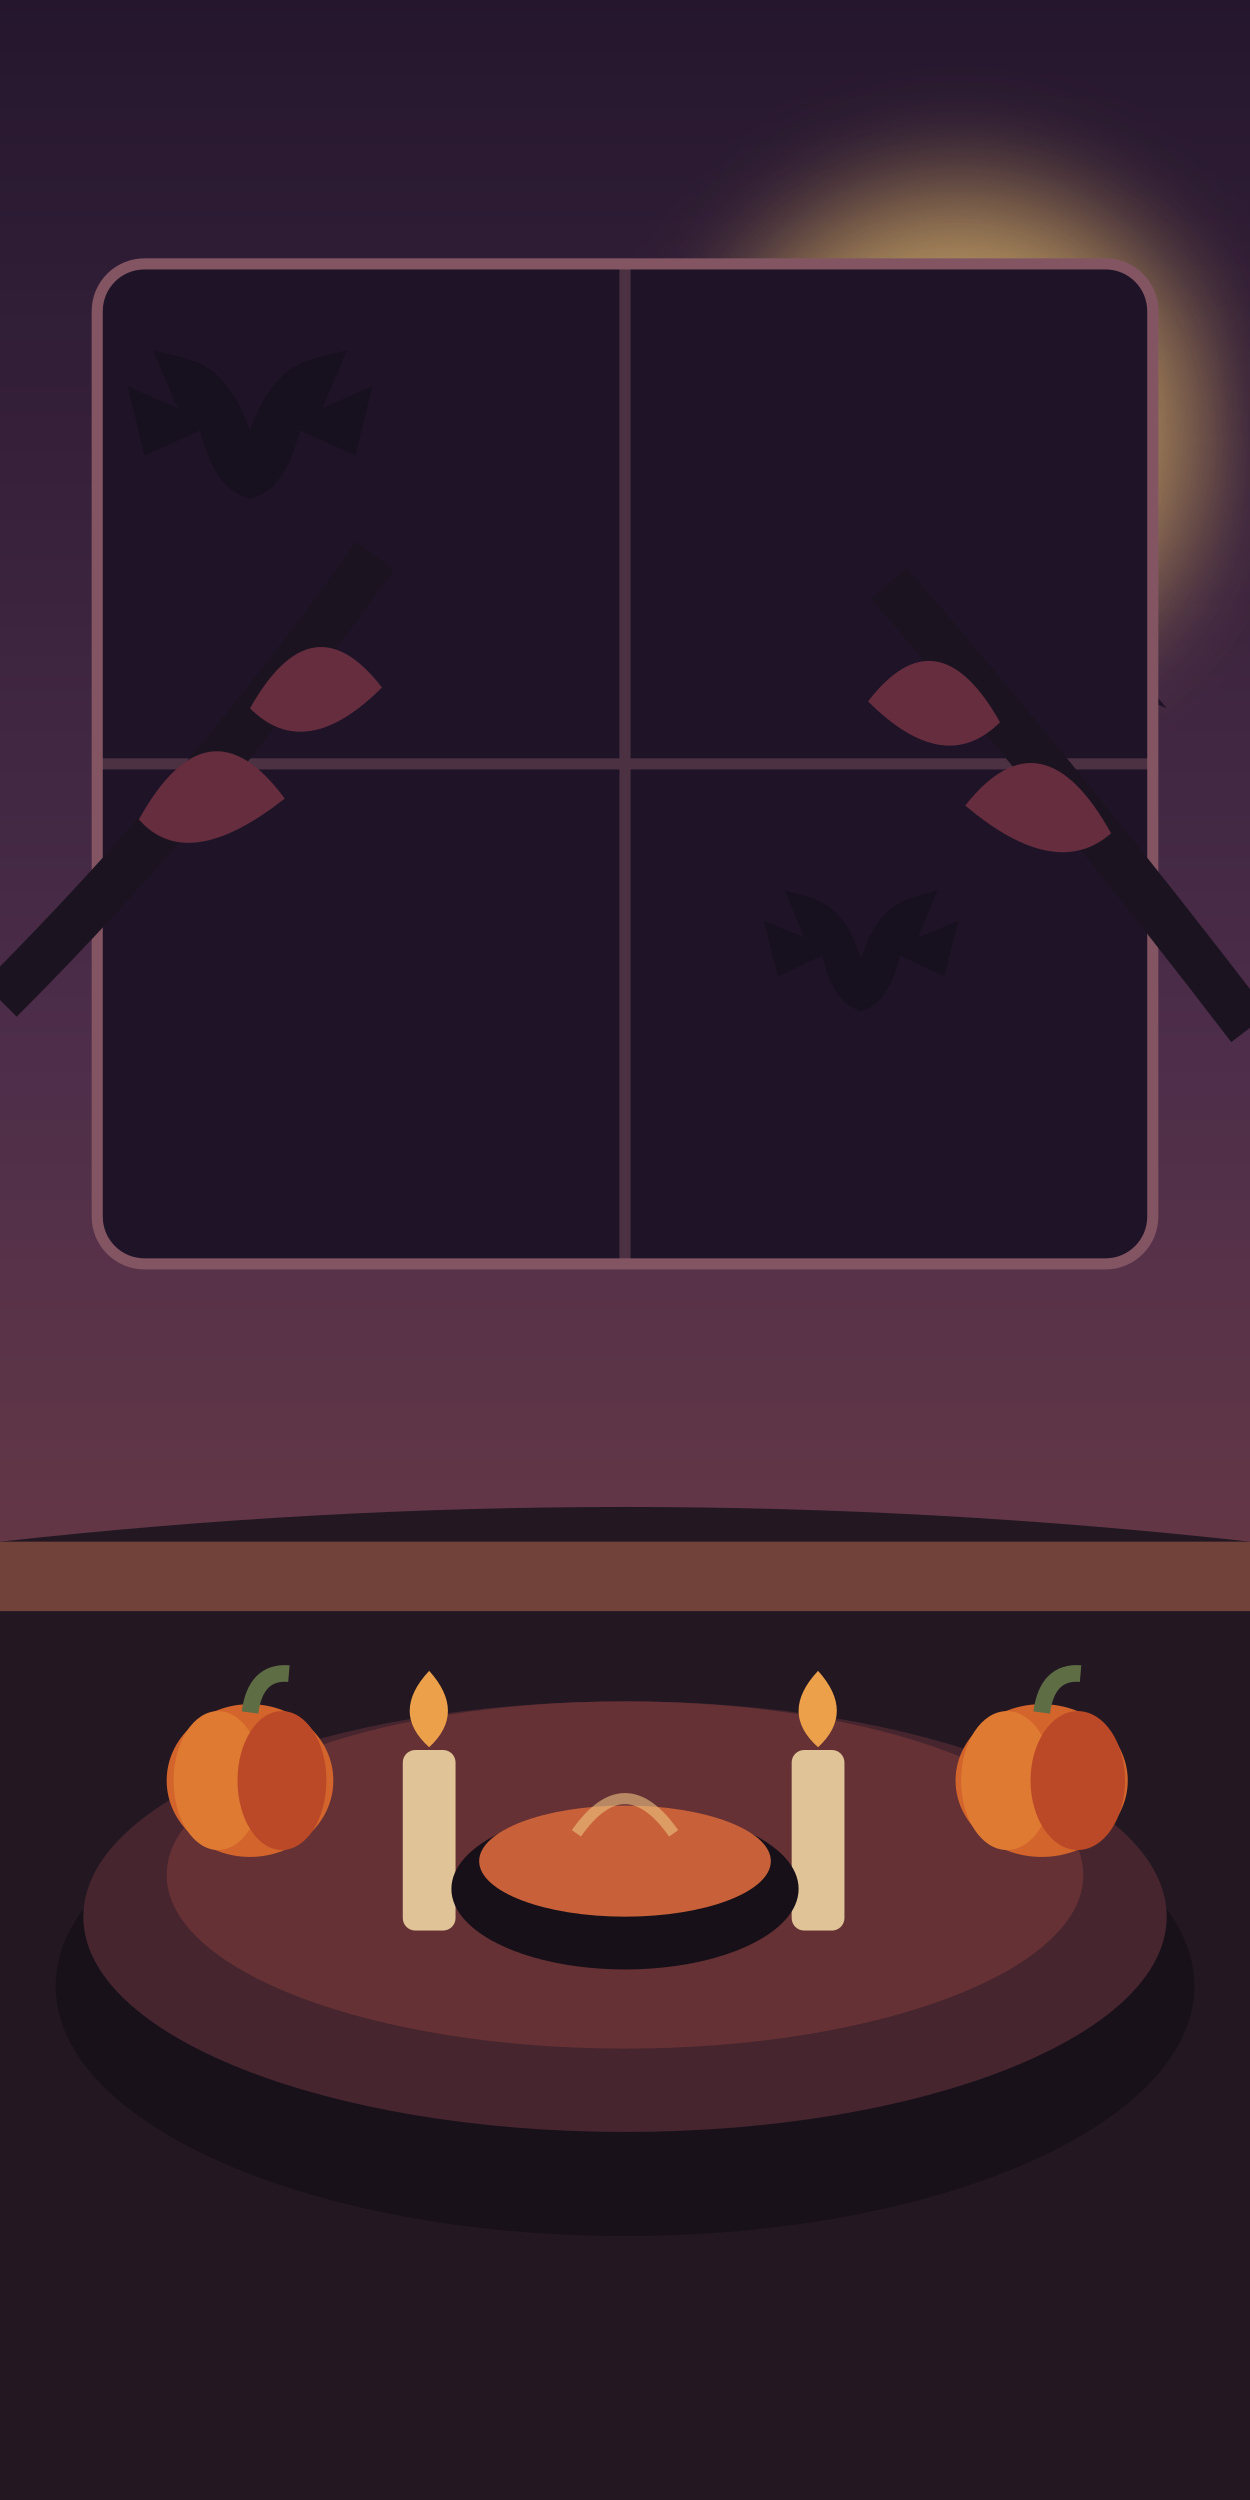
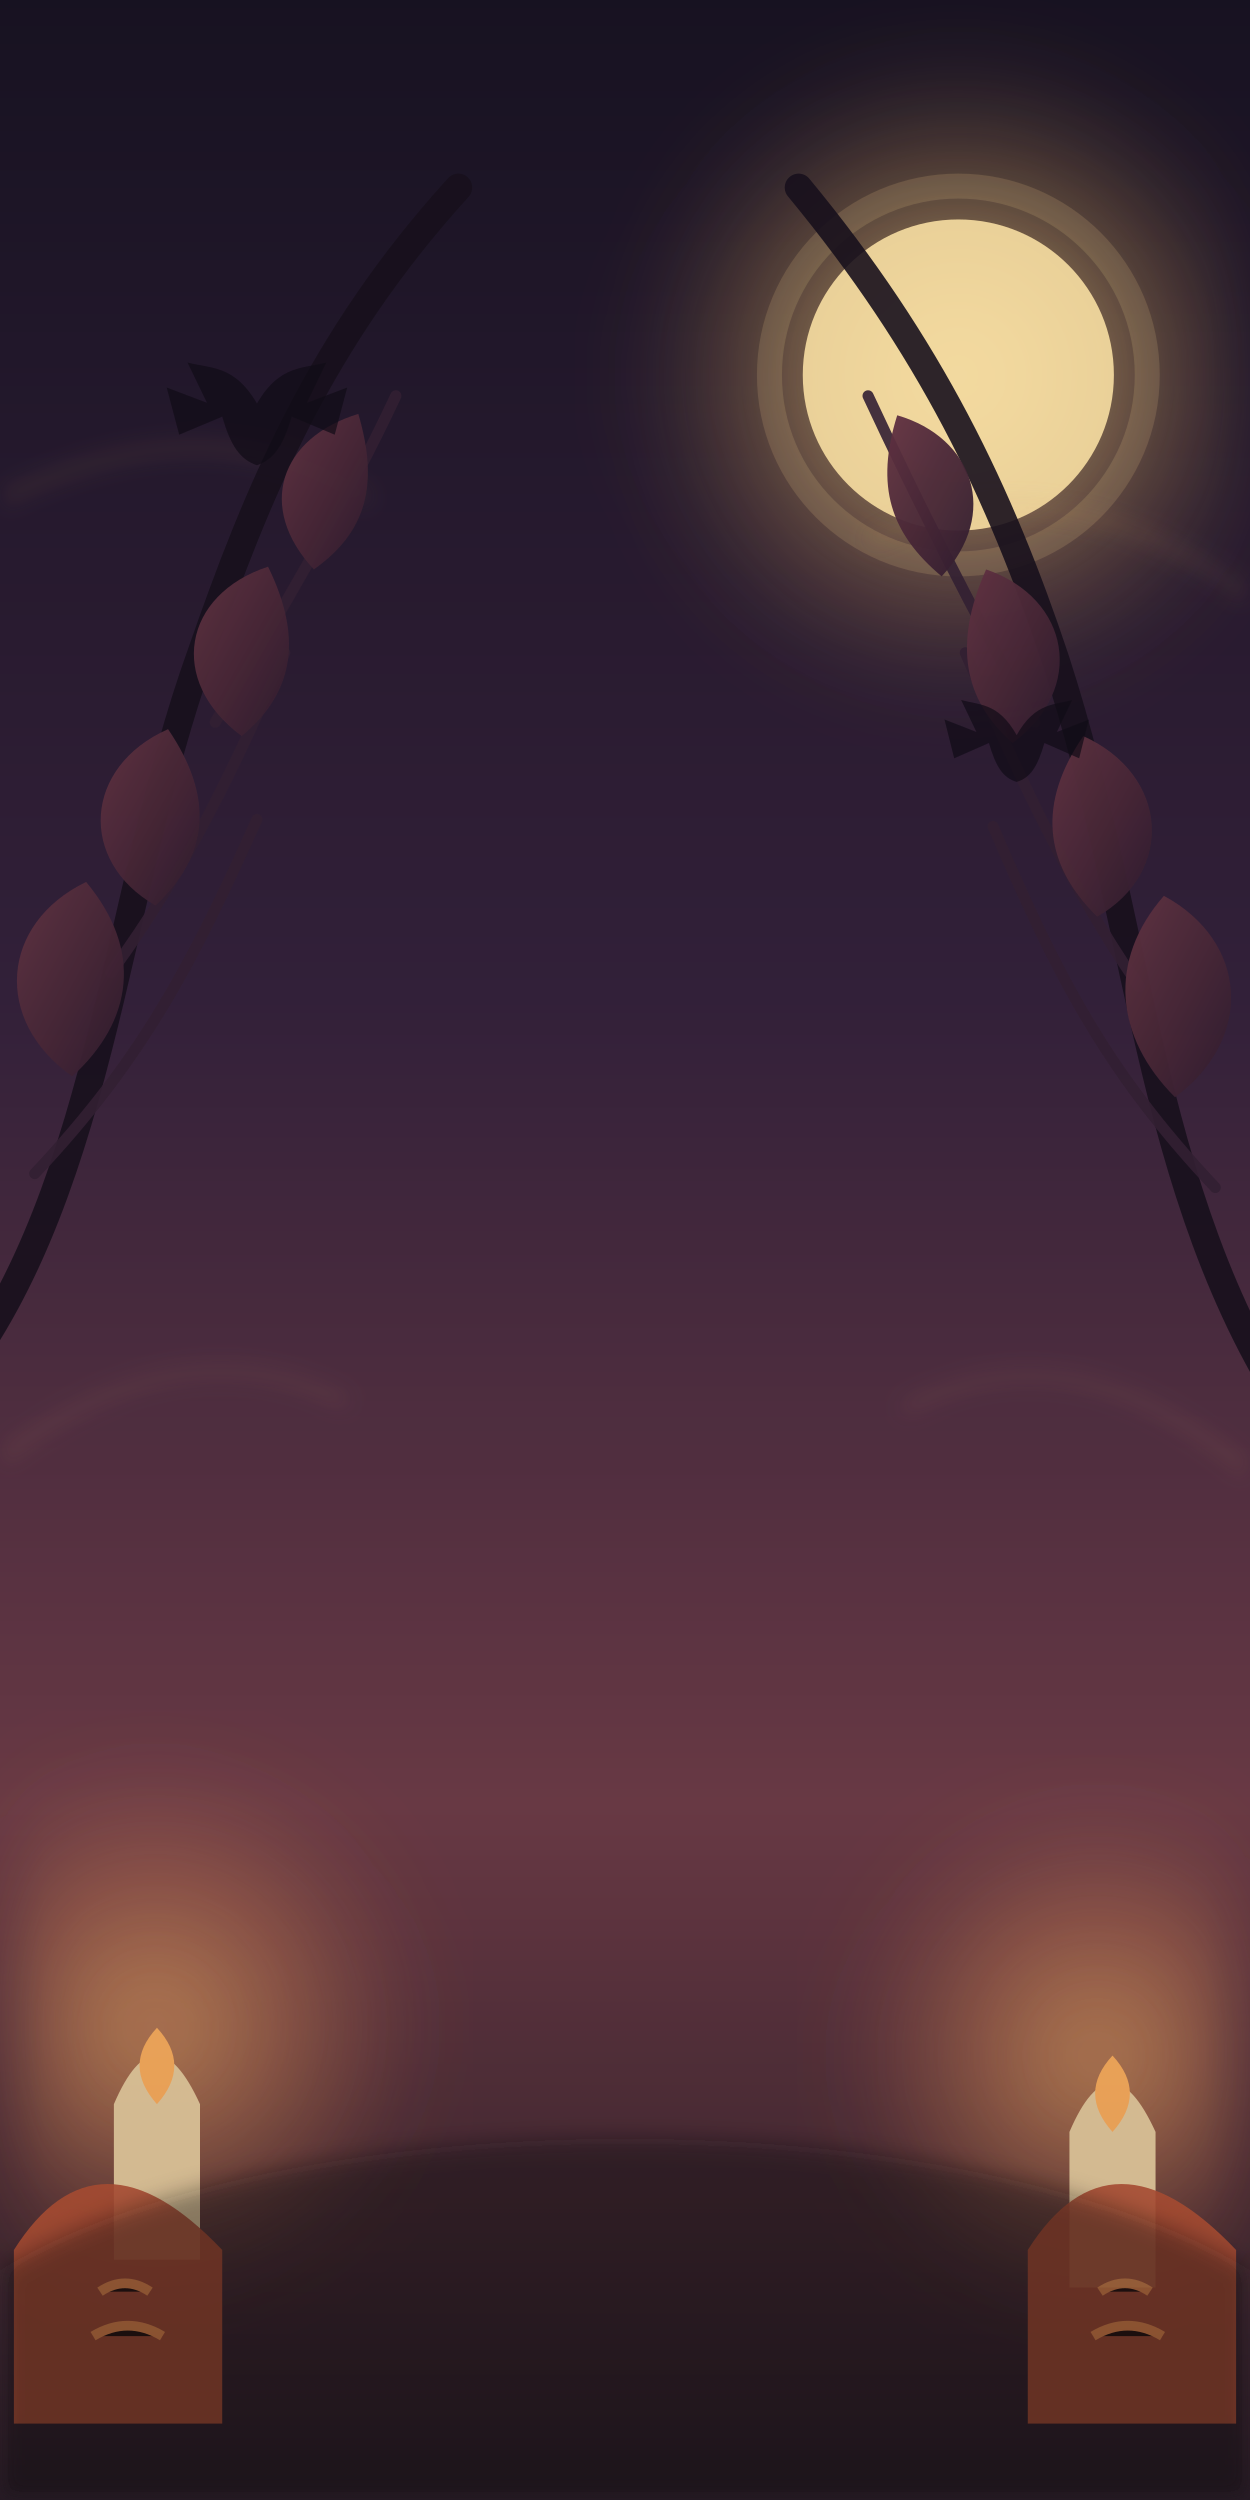
<svg xmlns="http://www.w3.org/2000/svg" viewBox="0 0 900 1800" preserveAspectRatio="xMidYMid slice">
  <defs>
    <linearGradient id="bg" x1="0" y1="0" x2="0" y2="1">
-       <stop stop-color="#25172f" />
-       <stop offset=".42" stop-color="#51304e" />
-       <stop offset="1" stop-color="#9a4f43" />
+       <stop stop-color="#171321" />
+       <stop offset=".4" stop-color="#33213a" />
+       <stop offset=".72" stop-color="#6a3b45" />
+       <stop offset="1" stop-color="#241922" />
    </linearGradient>
-     <radialGradient id="moon">
-       <stop stop-color="#ffe7a8" />
-       <stop offset=".6" stop-color="#f6c96d" stop-opacity=".65" />
-       <stop offset="1" stop-color="#f6c96d" stop-opacity="0" />
+     <radialGradient id="moon" cx="50%" cy="50%" r="50%">
+       <stop stop-color="#ffe9b5" stop-opacity=".96" />
+       <stop offset=".48" stop-color="#f5c76d" stop-opacity=".38" />
+       <stop offset="1" stop-color="#e9a55f" stop-opacity="0" />
    </radialGradient>
+     <radialGradient id="glow">
+       <stop stop-color="#ffbd68" stop-opacity=".7" />
+       <stop offset="1" stop-color="#ff8d50" stop-opacity="0" />
+     </radialGradient>
+     <linearGradient id="leaf" x1="0" y1="0" x2="1" y2="1">
+       <stop stop-color="#633342" />
+       <stop offset="1" stop-color="#301d2e" />
+     </linearGradient>
    <filter id="blur">
-       <feGaussianBlur stdDeviation="28" />
+       <feGaussianBlur stdDeviation="34" />
+     </filter>
+     <filter id="soft">
+       <feGaussianBlur stdDeviation="8" />
    </filter>
  </defs>
  <rect width="900" height="1800" fill="url(#bg)" />
-   <circle cx="690" cy="310" r="220" fill="url(#moon)" filter="url(#blur)" />
-   <circle cx="690" cy="310" r="120" fill="#ffe5a2" opacity=".85" />
-   <g fill="#20142a">
-     <path d="M95 360q70-95 140 0-55-25-70 30-15-55-70-30Z" />
-     <path d="M730 510q55-70 110 0-43-20-55 24-12-44-55-24Z" />
+   <circle cx="690" cy="270" r="230" fill="url(#moon)" filter="url(#blur)" />
+   <circle cx="690" cy="270" r="112" fill="#ffe5a6" opacity=".9" />
+   <circle cx="690" cy="270" r="136" fill="none" stroke="#f8d991" stroke-opacity=".16" stroke-width="18" />
+   <g opacity=".2" filter="url(#soft)" fill="none" stroke="#d8a06d" stroke-width="5">
+     <path d="M0 360Q150 285 265 360" />
+     <path d="M900 430Q760 325 625 390" />
+     <path d="M0 1050Q130 950 250 1010" />
+     <path d="M900 1060Q770 950 650 1015" />
  </g>
-   <rect x="70" y="190" width="760" height="720" rx="34" fill="#1f1428" stroke="#8c5b69" stroke-width="8" />
-   <path d="M450 190v720M70 550h760" stroke="#8c5b69" stroke-width="8" opacity=".45" />
-   <path d="M0 720Q150 570 270 400M900 740Q770 570 640 420" stroke="#1c1421" stroke-width="34" fill="none" />
-   <g fill="#6c3041">
-     <path d="M100 590q50-90 105-15-70 55-105 15Z" />
-     <path d="M180 510q45-80 95-15-55 55-95 15Z" />
-     <path d="M800 600q-50-90-105-20 65 55 105 20Z" />
-     <path d="M720 520q-45-80-95-15 55 55 95 15Z" />
+   <g fill="none" stroke-linecap="round">
+     <path d="M-45 1010C75 870 80 650 145 470C185 355 230 245 330 135" stroke="#17111c" stroke-width="20" opacity=".9" />
+     <path d="M25 845C105 760 140 690 185 590M80 700C135 625 170 550 205 470M155 520C205 435 250 360 285 285" stroke="#332033" stroke-width="8" opacity=".9" />
+     <path d="M945 1040C825 875 825 675 760 475C720 355 670 250 575 135" stroke="#17111c" stroke-width="20" opacity=".9" />
+     <path d="M875 855C795 770 760 700 715 595M820 710C765 630 730 550 695 470M745 520C700 440 660 360 625 285" stroke="#332033" stroke-width="8" opacity=".9" />
  </g>
-   <path d="M0 1110Q450 1060 900 1110V1800H0Z" fill="#241923" />
-   <rect y="1110" width="900" height="50" fill="#9b5b47" opacity=".7" />
-   <ellipse cx="450" cy="1430" rx="410" ry="180" fill="#0f0b13" opacity=".55" />
-   <ellipse cx="450" cy="1380" rx="390" ry="155" fill="#4a2730" />
-   <ellipse cx="450" cy="1350" rx="330" ry="125" fill="#6b3436" />
-   <g>
-     <g transform="translate(115 1190)">
-       <ellipse cx="65" cy="92" rx="60" ry="55" fill="#e36b2d" />
-       <ellipse cx="42" cy="92" rx="32" ry="50" fill="#f08334" />
-       <ellipse cx="88" cy="92" rx="32" ry="50" fill="#c94d27" />
-       <path d="M65 43q4-30 28-28" stroke="#647548" stroke-width="12" fill="none" />
-     </g>
-     <g transform="translate(685 1190)">
-       <ellipse cx="65" cy="92" rx="62" ry="55" fill="#e36b2d" />
-       <ellipse cx="40" cy="92" rx="33" ry="50" fill="#f08334" />
-       <ellipse cx="91" cy="92" rx="34" ry="50" fill="#c94d27" />
-       <path d="M65 43q4-30 28-28" stroke="#647548" stroke-width="12" fill="none" />
-     </g>
+   <g fill="url(#leaf)" opacity=".95">
+     <path d="M52 775C-5 735 0 665 62 635C103 684 96 735 52 775Z" />
+     <path d="M112 652C56 620 60 552 121 525C155 575 150 616 112 652Z" />
+     <path d="M174 530C120 490 132 428 193 408C220 463 209 501 174 530Z" />
+     <path d="M226 410C184 365 202 315 258 298C273 349 264 383 226 410Z" />
+     <path d="M846 790C903 748 899 678 838 645C797 692 803 747 846 790Z" />
+     <path d="M790 660C846 628 842 558 780 530C747 578 751 622 790 660Z" />
+     <path d="M729 535C782 496 771 431 710 410C686 464 694 504 729 535Z" />
+     <path d="M678 415C720 370 701 315 646 299C630 350 641 384 678 415Z" />
  </g>
-   <g>
-     <rect x="290" y="1260" width="38" height="130" rx="9" fill="#f1d3a1" />
-     <path d="M309 1258q-28-25 0-55 27 30 0 55Z" fill="#ffad4e">
-       <animate attributeName="opacity" values=".7;1;.6;.9;.7" dur="1.4s" repeatCount="indefinite" />
+   <g fill="#100c16" opacity=".7">
+     <path d="M190 300c-18-38-36-34-55-39l14 29-29-11 9 34 31-13c6 21 13 31 25 35 12-4 19-14 25-35l31 13 9-34-29 11 14-29c-19 5-37 1-55 39Z">
+       <animateTransform attributeName="transform" type="translate" values="0 0;25 -10;50 8;0 0" dur="10s" repeatCount="indefinite" />
    </path>
-     <rect x="570" y="1260" width="38" height="130" rx="9" fill="#f1d3a1" />
-     <path d="M589 1258q-28-25 0-55 27 30 0 55Z" fill="#ffad4e">
-       <animate attributeName="opacity" values=".8;.55;1;.7;.8" dur="1.1s" repeatCount="indefinite" />
+     <path d="M735 535c-14-29-28-27-43-31l11 23-23-9 7 28 25-11c5 17 10 25 20 28 10-3 15-11 20-28l25 11 7-28-23 9 11-23c-15 4-29 2-43 31Z">
+       <animateTransform attributeName="transform" type="translate" values="0 0;-22 16;-44 0;0 0" dur="8s" repeatCount="indefinite" />
    </path>
  </g>
-   <ellipse cx="450" cy="1360" rx="125" ry="58" fill="#171018" />
-   <ellipse cx="450" cy="1340" rx="105" ry="40" fill="#d7683c" />
-   <path d="M415 1320q35-50 70 0" stroke="#ffd28a" stroke-width="8" fill="none" opacity=".6" />
-   <g fill="#17101f">
-     <path d="M180 310c-20-55-45-50-70-58l18 42-36-16 12 50 40-18c8 30 18 44 36 49 18-5 28-19 36-49l40 18 12-50-36 16 18-42c-25 8-50 3-70 58Z">
-       <animateTransform attributeName="transform" type="translate" values="0 0;40 -25;80 5;0 0" dur="9s" repeatCount="indefinite" />
+   <g opacity=".9">
+     <circle cx="112" cy="1460" r="190" fill="url(#glow)" filter="url(#blur)" />
+     <circle cx="790" cy="1480" r="180" fill="url(#glow)" filter="url(#blur)" />
+     <path d="M82 1515q30-70 62 0v112H82Z" fill="#e9d0a0" />
+     <path d="M113 1515q-25-28 0-55 25 27 0 55Z" fill="#ffb35d">
+       <animate attributeName="opacity" values=".7;1;.65;.9;.7" dur="1.5s" repeatCount="indefinite" />
    </path>
-     <path d="M620 690c-15-45-35-42-55-49l14 34-29-12 10 40 32-15c6 24 14 36 28 40 14-4 22-16 28-40l32 15 10-40-29 12 14-34c-20 7-40 4-55 49Z">
-       <animateTransform attributeName="transform" type="translate" values="0 0;-30 30;-60 0;0 0" dur="7s" repeatCount="indefinite" />
+     <path d="M770 1535q30-70 62 0v112H770Z" fill="#e9d0a0" />
+     <path d="M801 1535q-25-28 0-55 25 27 0 55Z" fill="#ffb35d">
+       <animate attributeName="opacity" values=".8;.55;1;.7;.8" dur="1.2s" repeatCount="indefinite" />
    </path>
  </g>
-   <rect width="900" height="1800" fill="#160e1d" opacity=".08" />
+   <g opacity=".9">
+     <path d="M10 1620q60-95 150 0v125H10Z" fill="#a94d32" />
+     <path d="M740 1620q60-95 150 0v125H740Z" fill="#a94d32" />
+     <path d="M72 1650q18-12 36 0M67 1682q25-15 50 0M792 1650q18-12 36 0M787 1682q25-15 50 0" stroke="#ff9c52" stroke-width="7" opacity=".8" />
+   </g>
+   <ellipse cx="450" cy="1730" rx="520" ry="190" fill="#0b0910" opacity=".38" filter="url(#soft)" />
+   <rect width="900" height="1800" fill="#120d18" opacity=".035" />
</svg>
